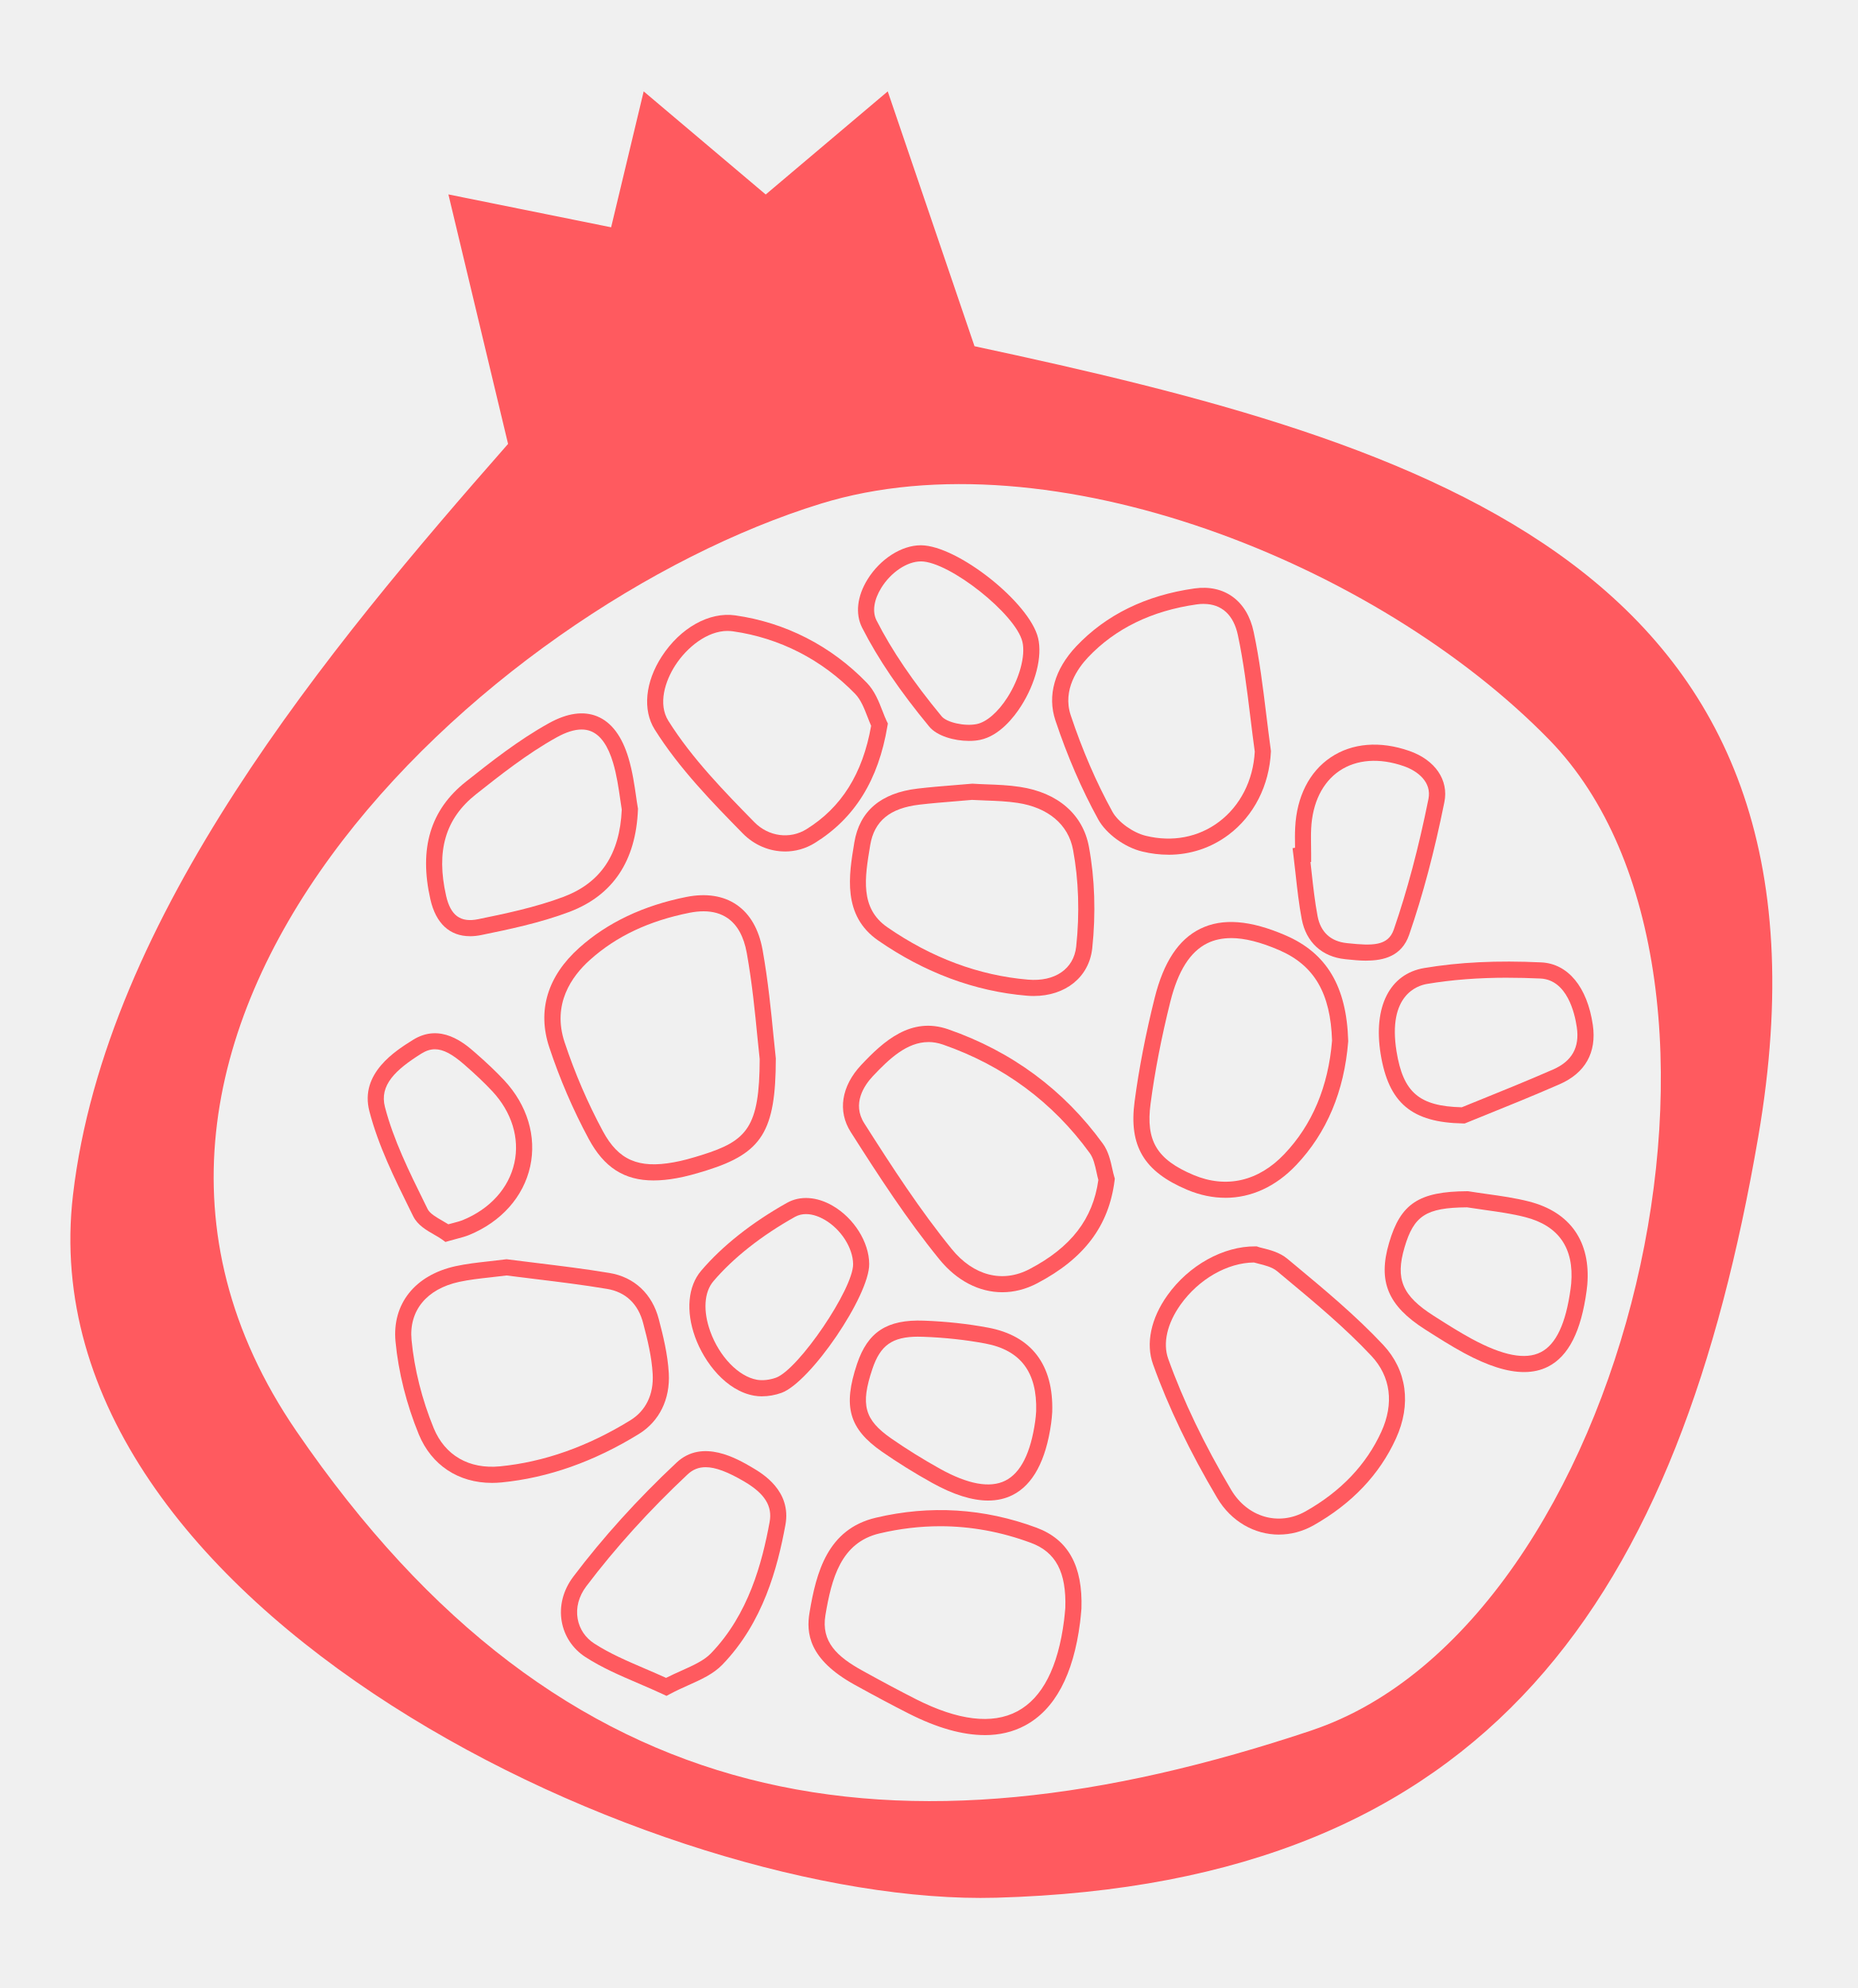
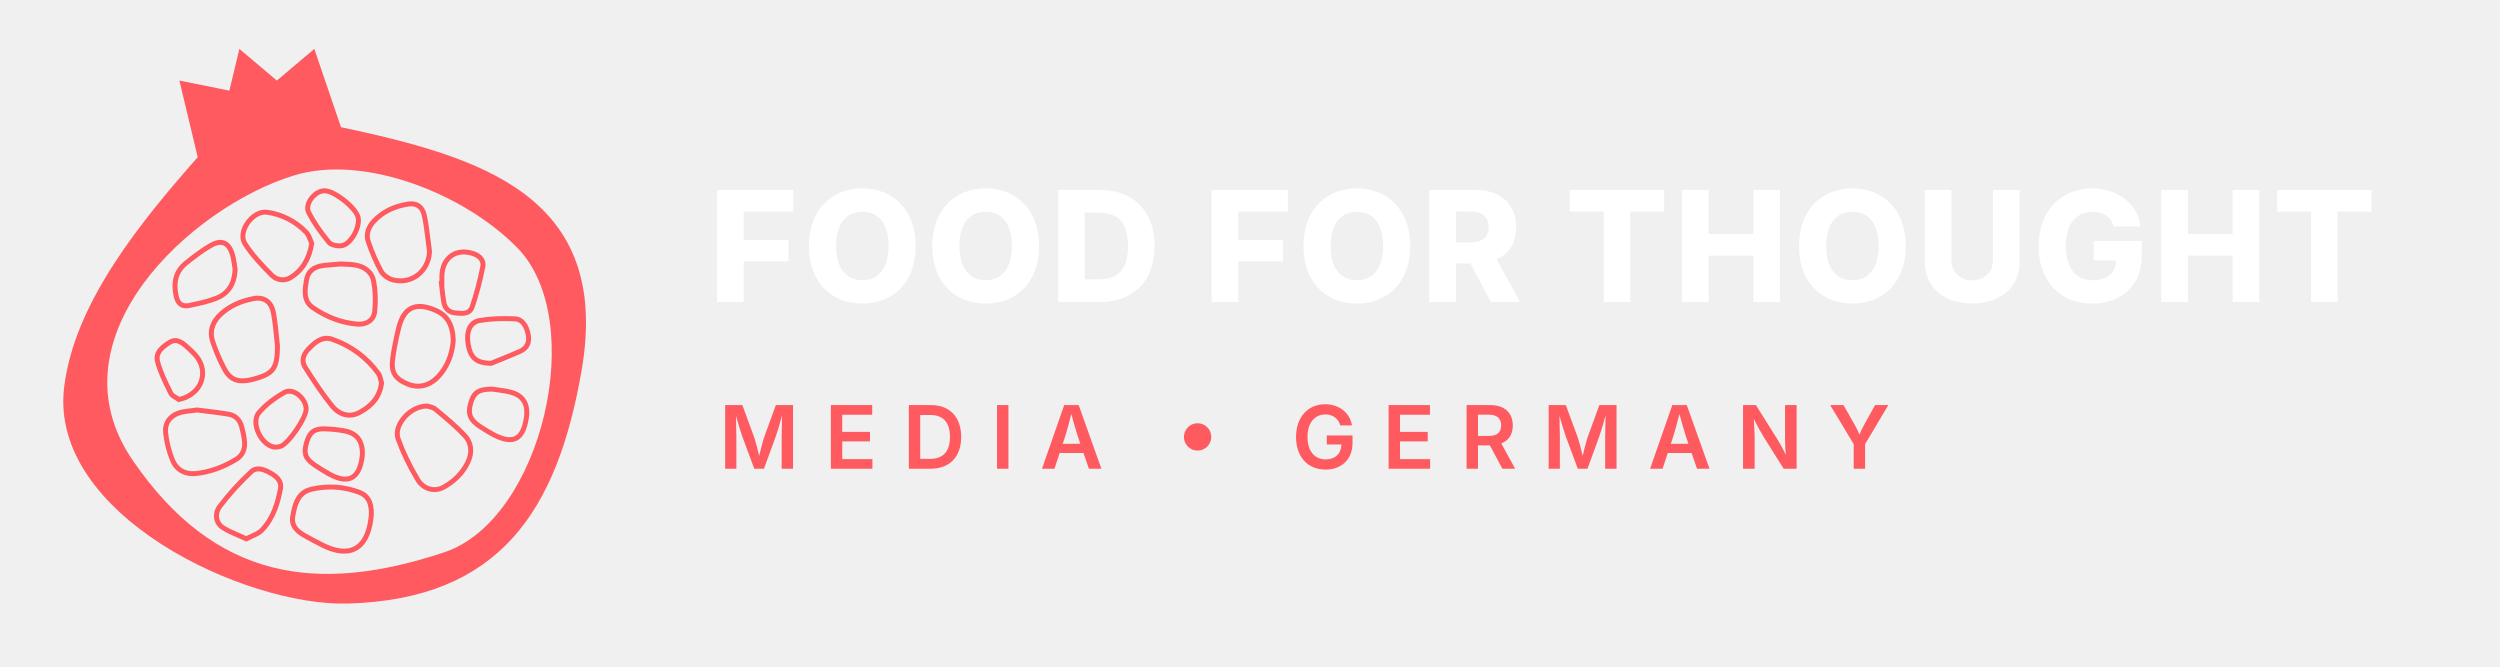
- <svg xmlns="http://www.w3.org/2000/svg" viewBox="0 0 595.28 637">
-   <path fill="#FF5A5F" d="M312.32,110.94l-27.81-81.66-39.11,33.04-39.11-33.04-10.43,43.55-52.15-10.53,19.12,79.94C105.3,207.71,33.83,293.42,23.39,382.91c-15.49,132.89,189.07,228.13,295.88,225.16,158.69-4.41,218.93-96.74,244.22-243.76,31.4-182.62-106.31-222.32-251.17-253.37M420.39,554.45c-132.91,44.46-239.9,29.04-325.41-95.89C7.42,330.66,155.89,194.41,263.08,161.38c73.5-22.64,178.41,19.18,233.48,75.7,74.03,75.95,25.42,283.38-76.18,317.36" />
-   <path fill="#FF5A5F" d="M209.45,378.24c-9.45,0-15.87-4.21-20.77-13.3-5.02-9.32-9.28-19.21-12.65-29.38-3.89-11.74-.57-22.76,9.61-31.86,9.03-8.09,20.6-13.57,34.4-16.31,6.27-1.24,11.8-.38,16,2.49,4.35,2.97,7.17,7.87,8.37,14.55,1.76,9.82,2.75,19.94,3.47,27.33.27,2.78.51,5.18.74,7.18l.02.15v.15c-.04,23.19-4.39,30.21-22.13,35.77-3.53,1.1-6.51,1.94-9.62,2.5-2.67.49-5.15.73-7.44.73ZM225.48,292c-1.39,0-2.86.15-4.43.46-13.05,2.59-23.5,7.52-31.95,15.09-5.95,5.32-12.19,14.22-8.16,26.39,3.28,9.89,7.41,19.49,12.29,28.55,4.98,9.22,11.35,12.01,22.74,9.93,2.86-.51,5.66-1.31,9-2.35,14.49-4.54,18.44-8.89,18.5-30.69-.23-2.01-.47-4.39-.73-7.12-.75-7.71-1.69-17.3-3.41-26.92-.95-5.26-3.03-9.03-6.2-11.19-2.1-1.43-4.66-2.15-7.65-2.15Z" />
-   <path fill="#FF5A5F" d="M157.66,475.15c-10.73,0-19.36-5.66-23.44-15.55-3.95-9.64-6.53-19.92-7.46-29.73-1.14-12.07,6.26-21.33,19.3-24.17,3.44-.75,6.9-1.13,10.57-1.54,1.72-.19,3.5-.39,5.36-.63l.34-.04.34.04c3.1.41,6.27.79,9.47,1.18,7.59.93,15.43,1.88,23.24,3.19,7.93,1.32,13.68,6.73,15.76,14.82,1.37,5.19,2.86,11.25,3.2,17.27.47,8.32-3.01,15.42-9.55,19.47-14.36,8.86-29.17,14.09-44.04,15.54-1.04.1-2.07.15-3.07.15ZM162.32,408.69c-1.77.23-3.47.42-5.12.6-3.53.39-6.86.76-10.04,1.45-10.44,2.27-16.15,9.24-15.26,18.63.88,9.31,3.34,19.08,7.1,28.25,3.6,8.73,11.34,13.19,21.24,12.23,14.08-1.37,28.15-6.35,41.83-14.79,4.95-3.07,7.47-8.31,7.11-14.78-.31-5.54-1.67-11.07-3.04-16.26-1.6-6.22-5.61-10.03-11.61-11.03-7.69-1.29-15.48-2.24-23.01-3.16-3.11-.38-6.17-.75-9.18-1.14Z" />
-   <path fill="#FF5A5F" d="M409.89,491.72c-7.79,0-15.3-4.17-19.78-11.72-8.74-14.72-15.67-29.14-20.58-42.86-2.37-6.6-.69-14.66,4.61-22.09,6.87-9.64,17.93-15.77,28.21-15.68h.45s.42.16.42.16c.29.11.86.25,1.47.4,2.15.53,5.4,1.33,7.86,3.38l2.33,1.93c9.67,8.04,19.67,16.36,28.41,25.68,7.61,8.12,9.1,19.05,4.1,30.01-5.25,11.53-14.14,20.89-26.41,27.82-3.55,2-7.35,2.96-11.08,2.96ZM401.9,404.53c-8.52.06-17.72,5.33-23.55,13.51-4.3,6.04-5.74,12.36-3.95,17.35,4.8,13.41,11.58,27.53,20.16,41.97,5.25,8.84,15.29,11.74,23.88,6.9,11.3-6.38,19.45-14.95,24.25-25.47,4.15-9.08,3.02-17.72-3.17-24.33-8.51-9.09-18.39-17.3-27.94-25.24l-2.33-1.94c-1.55-1.29-3.99-1.89-5.78-2.33-.58-.14-1.1-.27-1.56-.41Z" />
-   <path fill="#FF5A5F" d="M321.22,414.06c-7.37,0-14.56-3.64-20.2-10.59-10.35-12.72-19.34-26.55-28.39-40.78-4.23-6.65-2.98-14.65,3.34-21.41,7.26-7.73,16.01-15.61,27.95-11.46,20.36,7.08,37.02,19.4,49.52,36.62,1.8,2.47,2.46,5.45,3.04,8.08.21.95.41,1.85.64,2.58l.17.54-.07.56c-1.83,14.6-9.73,25.09-24.86,33.02-3.64,1.91-7.41,2.84-11.14,2.84ZM297.55,333.9c-6.85,0-12.53,5.32-17.81,10.93-2.75,2.93-6.76,8.8-2.75,15.1,8.97,14.1,17.85,27.78,28.03,40.29,6.96,8.56,16.28,10.97,24.93,6.43,13.31-6.97,20.33-16.06,22.06-28.56-.22-.78-.4-1.59-.58-2.45-.49-2.24-1-4.55-2.17-6.15-11.87-16.35-27.7-28.05-47.04-34.78-1.62-.56-3.18-.82-4.68-.82Z" />
-   <path fill="#FF5A5F" d="M392.7,383.8c-4.01,0-8.09-.84-12.16-2.54-13.92-5.85-18.81-14.06-16.91-28.35,1.38-10.43,3.54-21.6,6.44-33.21,2.87-11.44,7.64-18.67,14.58-22.09,7.1-3.5,16.07-2.8,27.43,2.13,13.14,5.69,19.49,16.4,20,33.7v.14s0,.14,0,.14c-1.27,15.97-6.88,29.3-16.67,39.6-6.55,6.92-14.45,10.49-22.71,10.49ZM394.55,300.59c-2.85,0-5.38.55-7.62,1.65-5.49,2.71-9.37,8.83-11.85,18.71-2.85,11.42-4.98,22.4-6.33,32.64-1.6,11.96,2.01,17.96,13.78,22.91,10.49,4.4,20.83,2.01,29.12-6.74,8.93-9.4,14.06-21.62,15.26-36.32-.48-15.18-5.69-24.11-16.89-28.97-5.98-2.59-11.11-3.89-15.48-3.89Z" />
-   <path fill="#FF5A5F" d="M374.48,273.87c-2.77,0-5.6-.34-8.45-1.03-5.61-1.36-11.51-5.68-14.05-10.26-5.29-9.61-9.92-20.3-13.75-31.79-2.62-7.92-.25-16.32,6.68-23.68,9.56-10.11,22.31-16.36,37.9-18.56,9.62-1.36,16.9,3.99,18.98,13.95,1.87,8.76,2.97,17.78,4.04,26.51.46,3.73.93,7.58,1.45,11.35l.03.24v.24c-.51,10.85-5.45,20.56-13.58,26.65-5.63,4.22-12.27,6.39-19.27,6.39ZM385.76,193.5c-.71,0-1.45.05-2.22.16-14.4,2.03-26.13,7.75-34.86,16.99-3.22,3.42-8.23,10.37-5.54,18.5,3.73,11.19,8.23,21.6,13.37,30.93,1.83,3.32,6.55,6.72,10.74,7.74,8.49,2.06,16.8.48,23.4-4.47,6.83-5.12,11.01-13.32,11.49-22.52-.52-3.73-.98-7.52-1.43-11.19-1.06-8.62-2.15-17.52-3.97-26.07-1.37-6.56-5.23-10.06-10.98-10.06Z" />
-   <path fill="#FF5A5F" d="M315.59,555.96c-7.14,0-15.28-2.3-24.36-6.9-5.24-2.66-10.73-5.58-17.28-9.2-14.92-8.22-15.58-16.72-14.5-23.19,2.14-12.77,5.73-26.71,21.25-30.36,17.39-4.11,34.72-3.03,51.5,3.2,10.14,3.76,14.85,12.24,14.39,25.93l-.03.29c-.01.11-.03.31-.05.59-.07.82-.19,2.18-.36,3.55-2.15,16.84-8.11,27.96-17.71,33.06-3.82,2.03-8.11,3.04-12.84,3.04ZM301.32,489.04c-6.45,0-12.94.77-19.44,2.3-12.43,2.93-15.38,14.54-17.34,26.18-1.43,8.55,3.72,13.31,11.9,17.82,6.5,3.59,11.94,6.49,17.12,9.12,13.51,6.84,24.43,8.15,32.45,3.9,8.03-4.26,13.08-14.06,15.01-29.15.16-1.27.27-2.57.34-3.34.03-.29.05-.53.06-.69.36-11.44-3.04-17.86-11.03-20.82-9.54-3.54-19.27-5.32-29.08-5.32Z" />
-   <path fill="#FF5A5F" d="M251.58,272.83c-4.91,0-9.8-1.98-13.53-5.78-9.53-9.72-20.34-20.74-28.23-33.32-3.92-6.25-3.04-15.21,2.28-23.4,5.97-9.18,15.21-14.34,23.54-13.15,16.11,2.3,30.68,9.75,42.13,21.56,2.57,2.63,3.91,6.11,5.1,9.18.45,1.16.88,2.27,1.32,3.17l.36.74-.14.81c-2.88,17.29-10.48,29.54-23.25,37.46-2.97,1.84-6.28,2.74-9.59,2.74ZM233.21,202.16c-6.63,0-13.08,5.32-16.76,10.98-3.3,5.08-5.63,12.43-2.24,17.84,7.59,12.11,18.19,22.91,27.54,32.45,4.53,4.63,11.4,5.56,16.7,2.27,11.24-6.97,18.03-17.81,20.74-33.13-.39-.88-.75-1.82-1.13-2.79-1.06-2.73-2.15-5.56-3.98-7.44-10.65-10.98-24.19-17.91-39.15-20.05-.57-.08-1.14-.12-1.71-.12Z" />
-   <path fill="#FF5A5F" d="M331.28,319.14c-.73,0-1.48-.03-2.24-.1-16.64-1.4-32.67-7.36-47.63-17.71-11.51-8-9.36-20.88-7.63-31.24l.02-.13c1.67-10.06,8.48-15.87,20.24-17.27,3.93-.47,7.8-.78,11.89-1.11,1.78-.14,3.57-.29,5.4-.45l.19-.02h.19c1.44.1,2.91.15,4.4.21,3.51.13,7.15.26,10.77.82,12.15,1.83,20.21,8.83,22.11,19.22,1.88,10.11,2.25,21.35,1.06,32.48-.99,9.24-8.57,15.3-18.77,15.3ZM311.59,256.3c-1.77.16-3.52.3-5.25.44-4.04.33-7.86.64-11.7,1.09-9.46,1.12-14.46,5.25-15.75,12.98l-.02.14c-1.72,10.29-3.34,20.01,5.48,26.14,14.21,9.83,29.39,15.48,45.12,16.81,8.62.73,14.67-3.44,15.44-10.6,1.14-10.64.79-21.36-1.01-30.99-1.48-8.09-7.97-13.57-17.8-15.05-3.34-.51-6.82-.64-10.19-.76-1.46-.05-2.91-.11-4.32-.19Z" />
-   <path fill="#FF5A5F" d="M213.61,543.4l-1.17-.55c-2.59-1.21-5.23-2.34-7.77-3.43-6.04-2.59-11.74-5.04-17.05-8.47-4.06-2.63-6.75-6.67-7.59-11.37-.87-4.95.44-10.05,3.71-14.38,9.49-12.56,20.61-24.85,33.07-36.53,8.32-7.83,19.55-1.21,24.34,1.61,3.11,1.83,12.6,7.4,10.56,18.38-2.53,13.71-7.12,31.18-20.17,44.71-2.91,3.02-6.84,4.78-10.99,6.64-1.9.85-3.87,1.74-5.81,2.78l-1.14.61ZM226.14,470.12c-2.28,0-4.14.78-5.77,2.31-12.25,11.49-23.18,23.56-32.49,35.88-2.39,3.17-3.37,6.85-2.75,10.37.58,3.28,2.46,6.09,5.31,7.93,4.94,3.2,10.44,5.56,16.27,8.06,2.21.95,4.48,1.92,6.76,2.96,1.7-.86,3.36-1.61,4.98-2.33,3.84-1.73,7.16-3.22,9.39-5.52,12.1-12.53,16.41-29.06,18.81-42.06.96-5.13-1.54-9.14-8.1-12.99-5.25-3.09-9.23-4.61-12.41-4.61Z" />
-   <path fill="#FF5A5F" d="M150.63,299.98c-6.49,0-10.94-4.08-12.69-11.78-3.72-16.37,0-28.72,11.38-37.73,7.86-6.23,16.77-13.29,26.56-18.72,5.89-3.27,11.1-4.01,15.5-2.22,4.6,1.88,7.98,6.4,10.07,13.44,1.27,4.27,1.9,8.69,2.41,12.24.19,1.31.36,2.52.55,3.57l.05.27v.28c-.64,16.52-8.03,27.57-21.96,32.85-9.47,3.58-19.85,5.7-28.18,7.41-1.29.27-2.53.4-3.69.4ZM186.4,233.75c-2.31,0-4.99.84-8.01,2.52-9.42,5.23-18.15,12.15-25.86,18.25-9.79,7.76-12.83,18.1-9.55,32.54,1.44,6.33,4.62,8.63,10.3,7.46,8.16-1.67,18.31-3.75,27.39-7.18,11.9-4.51,17.98-13.65,18.6-27.94-.18-1.03-.34-2.2-.52-3.45-.49-3.38-1.09-7.6-2.25-11.5-1.62-5.47-4-8.87-7.07-10.13-.93-.38-1.94-.57-3.03-.57Z" />
-   <path fill="#FF5A5F" d="M316.69,480.81c-5.16,0-11.15-1.89-17.93-5.65-5.64-3.13-11.05-6.5-16.09-10-10.57-7.36-12.59-14.46-8-28.13,3.44-10.27,9.64-14.3,21.42-13.86,7.18.26,14.12,1.02,20.61,2.24,13.88,2.6,20.98,11.93,20.53,26.98l-.04.58c-.05.71-.14,1.89-.31,3.08-1.68,12.01-5.86,19.76-12.41,23.02-2.33,1.16-4.93,1.74-7.79,1.74ZM294.34,428.3c-8.4,0-12.21,2.75-14.76,10.37-3.86,11.47-2.56,16.25,6.05,22.24,4.89,3.4,10.15,6.67,15.65,9.73,8.95,4.97,15.99,6.25,20.9,3.8,4.94-2.46,8.17-8.89,9.6-19.12.15-1.02.22-2.05.27-2.73l.03-.41c.36-12.47-4.98-19.57-16.32-21.69-6.24-1.17-12.92-1.9-19.85-2.15-.54-.02-1.07-.03-1.57-.03Z" />
-   <path fill="#FF5A5F" d="M469.46,359.98h-.53c-16.48-.29-23.9-6.53-26.45-22.26-2.44-15.13,2.91-25.68,13.97-27.54,11.13-1.88,23.4-2.47,37.49-1.81,8.59.4,14.77,7.9,16.54,20.04,1.28,8.85-2.42,15.43-10.7,19.03-8.35,3.65-16.74,7.04-23.48,9.76-2.36.95-4.5,1.82-6.34,2.57l-.49.2ZM483.19,313.28c-9.43,0-17.96.66-25.89,2-3.02.51-12.64,3.57-9.73,21.62,2.14,13.15,7.24,17.56,20.91,17.9,1.73-.71,3.71-1.51,5.87-2.38,6.71-2.71,15.06-6.09,23.35-9.71,6.09-2.65,8.59-7.08,7.65-13.55-.66-4.56-3.13-15.22-11.67-15.62-3.62-.17-7.12-.25-10.5-.25Z" />
-   <path fill="#FF5A5F" d="M488.44,439.64c-5.33,0-11.69-2.03-19.22-6.1-4.12-2.23-8.12-4.77-11.98-7.23l-.52-.33c-11.95-7.61-15.18-15.39-11.53-27.76,3.69-12.58,9.55-16.44,25.06-16.53h.22s.21.03.21.03c1.96.32,3.99.6,5.95.88,4.44.62,9.02,1.26,13.47,2.41,13.16,3.38,19.77,12.86,18.6,26.72-.04.54-.11,1.14-.21,1.85-1.76,13.03-5.8,20.99-12.35,24.32-2.28,1.16-4.84,1.74-7.7,1.74ZM470.06,386.86c-13.01.1-16.93,2.65-19.92,12.82-3.01,10.19-.73,15.52,9.35,21.94l.52.33c3.79,2.41,7.7,4.9,11.66,7.04,9.96,5.39,17.2,6.8,22.12,4.29,4.92-2.5,8.06-9.19,9.58-20.44.08-.53.14-1.03.18-1.54.96-11.39-4-18.55-14.74-21.31-4.17-1.07-8.61-1.69-12.9-2.29-1.92-.27-3.9-.55-5.85-.86Z" />
-   <path fill="#FF5A5F" d="M437.92,307.82c-2.21,0-4.37-.23-6.26-.42l-.57-.06c-7.42-.77-12.48-5.43-13.89-12.79-.91-4.79-1.45-9.68-1.97-14.41-.22-1.97-.44-3.94-.68-5.91l-.3-2.45.79-.14c0-.17,0-.34,0-.51-.03-1.93-.06-3.93.05-5.94.48-9.89,4.52-17.89,11.37-22.5,6.86-4.62,15.82-5.36,25.23-2.07,8.27,2.89,12.67,9.34,11.21,16.43-3.2,15.84-6.89,29.74-11.29,42.49-2.37,6.84-8.15,8.26-13.67,8.26ZM419.99,276.21c.13,1.12.25,2.23.37,3.35.51,4.63,1.04,9.42,1.91,14.01.97,5.1,4.2,8.08,9.34,8.62l.57.06c7.57.79,12.68.92,14.51-4.39,4.32-12.53,7.96-26.21,11.11-41.83,1.1-5.35-3.33-8.94-7.85-10.52-7.83-2.74-15.16-2.21-20.64,1.47-5.46,3.68-8.69,10.24-9.09,18.48-.1,1.84-.07,3.66-.04,5.59.01.93.03,1.86.03,2.79v2.36l-.23.02Z" />
-   <path fill="#FF5A5F" d="M310.55,237.4c-4.75,0-10.26-1.57-12.75-4.59-9.41-11.38-16.44-21.74-21.5-31.69-2.24-4.42-1.61-10.05,1.73-15.46,4.05-6.55,10.9-10.94,17.07-10.94.03,0,.05,0,.08,0h0c11.69.07,34.83,18.41,37.52,29.74,1.39,5.87-.76,14.44-5.49,21.83-2.23,3.49-6.91,9.53-13.15,10.79-1.07.22-2.26.32-3.51.32ZM295.1,179.89c-4.38,0-9.58,3.48-12.67,8.49-2.37,3.84-2.92,7.63-1.52,10.4,4.88,9.6,11.71,19.66,20.87,30.74,1.64,1.99,7.42,3.27,11.25,2.49,3.15-.64,6.82-3.82,9.82-8.51,3.89-6.07,5.87-13.41,4.82-17.85-2.1-8.85-23.38-25.71-32.52-25.77h-.05Z" />
-   <path fill="#FF5A5F" d="M244.23,447.42c-.87,0-1.71-.07-2.52-.21-8.96-1.57-15.97-10.58-18.94-18.8-3.01-8.33-2.29-16.26,1.93-21.22,6.75-7.94,16.27-15.47,27.53-21.78,4.21-2.35,9.54-2.01,14.64.95,6.83,3.96,11.64,11.63,11.7,18.63.11,10.13-18.8,37.92-28.11,41.31-2.01.73-4.19,1.11-6.23,1.11ZM258.32,389.02c-1.18,0-2.39.25-3.56.9-10.73,6.01-19.76,13.14-26.12,20.61-3,3.52-3.37,9.55-1,16.11,2.91,8.07,9.07,14.43,14.97,15.47,1.8.31,4.08.06,6.09-.67,7.24-2.64,24.8-28.49,24.71-36.39h0c-.05-5.2-3.88-11.18-9.13-14.22-1.37-.79-3.59-1.81-5.96-1.81Z" />
-   <path fill="#FF5A5F" d="M142.74,397.94l-1.02-.75c-.66-.49-1.54-.99-2.48-1.53-2.54-1.45-5.41-3.1-6.8-5.92l-1.02-2.06c-5-10.13-10.18-20.59-13.04-31.63-3.16-12.13,8.4-19.37,13.96-22.84,8.88-5.55,16.57,1.15,19.86,4.01,3.77,3.28,6.75,6.11,9.39,8.93,7.4,7.94,10.43,18,8.33,27.59-2.14,9.76-9.3,17.78-19.62,22-1.15.46-2.29.77-3.73,1.15-.75.2-1.6.42-2.59.71l-1.22.35ZM139.38,336.21c-1.46,0-2.86.47-4.31,1.37-8.34,5.22-13.53,10.14-11.69,17.16,2.73,10.52,7.79,20.75,12.67,30.64l1.02,2.07c.69,1.4,2.84,2.63,4.73,3.72.63.36,1.28.73,1.89,1.12.56-.15,1.07-.29,1.54-.41,1.31-.35,2.26-.6,3.1-.94,8.72-3.57,14.75-10.25,16.52-18.32,1.74-7.91-.83-16.27-7.06-22.95-2.51-2.68-5.37-5.4-9-8.56-3.82-3.33-6.72-4.9-9.41-4.9Z" />
+ <svg xmlns="http://www.w3.org/2000/svg" viewBox="0 0 1200 320" width="1200" height="320">
+   <g transform="translate(20, 10) scale(0.46)">
+     <path fill="#FF5A5F" d="M312.32,110.94l-27.81-81.66-39.11,33.04-39.11-33.04-10.43,43.55-52.15-10.53,19.12,79.94C105.3,207.71,33.83,293.42,23.39,382.91c-15.49,132.89,189.07,228.13,295.88,225.16,158.69-4.41,218.93-96.74,244.22-243.76,31.4-182.62-106.31-222.32-251.17-253.37M420.39,554.45c-132.91,44.46-239.9,29.04-325.41-95.89C7.42,330.66,155.89,194.41,263.08,161.38c73.5-22.64,178.41,19.18,233.48,75.7,74.03,75.95,25.42,283.38-76.18,317.36" />
+     <path fill="#FF5A5F" d="M209.45,378.24c-9.45,0-15.87-4.21-20.77-13.3-5.02-9.32-9.28-19.21-12.65-29.38-3.89-11.74-.57-22.76,9.61-31.86,9.03-8.09,20.6-13.57,34.4-16.31,6.27-1.24,11.8-.38,16,2.49,4.35,2.97,7.17,7.87,8.37,14.55,1.76,9.82,2.75,19.94,3.47,27.33.27,2.78.51,5.18.74,7.18l.02.15v.15c-.04,23.19-4.39,30.21-22.13,35.77-3.53,1.1-6.51,1.94-9.62,2.5-2.67.49-5.15.73-7.44.73ZM225.48,292c-1.39,0-2.86.15-4.43.46-13.05,2.59-23.5,7.52-31.95,15.09-5.95,5.32-12.19,14.22-8.16,26.39,3.28,9.89,7.41,19.49,12.29,28.55,4.98,9.22,11.35,12.01,22.74,9.93,2.86-.51,5.66-1.31,9-2.35,14.49-4.54,18.44-8.89,18.5-30.69-.23-2.01-.47-4.39-.73-7.12-.75-7.71-1.69-17.3-3.41-26.92-.95-5.26-3.03-9.03-6.2-11.19-2.1-1.43-4.66-2.15-7.65-2.15Z" />
+     <path fill="#FF5A5F" d="M157.66,475.15c-10.73,0-19.36-5.66-23.44-15.55-3.95-9.64-6.53-19.92-7.46-29.73-1.14-12.07,6.26-21.33,19.3-24.17,3.44-.75,6.9-1.13,10.57-1.54,1.72-.19,3.5-.39,5.36-.63l.34-.04.34.04c3.1.41,6.27.79,9.47,1.18,7.59.93,15.43,1.88,23.24,3.19,7.93,1.32,13.68,6.73,15.76,14.82,1.37,5.19,2.86,11.25,3.2,17.27.47,8.32-3.01,15.42-9.55,19.47-14.36,8.86-29.17,14.09-44.04,15.54-1.04.1-2.07.15-3.07.15ZM162.32,408.69c-1.77.23-3.47.42-5.12.6-3.53.39-6.86.76-10.04,1.45-10.44,2.27-16.15,9.24-15.26,18.63.88,9.31,3.34,19.08,7.1,28.25,3.6,8.73,11.34,13.19,21.24,12.23,14.08-1.37,28.15-6.35,41.83-14.79,4.95-3.07,7.47-8.31,7.11-14.78-.31-5.54-1.67-11.07-3.04-16.26-1.6-6.22-5.61-10.03-11.61-11.03-7.69-1.29-15.48-2.24-23.01-3.16-3.11-.38-6.17-.75-9.18-1.14Z" />
+     <path fill="#FF5A5F" d="M409.89,491.72c-7.79,0-15.3-4.17-19.78-11.72-8.74-14.72-15.67-29.14-20.58-42.86-2.37-6.6-.69-14.66,4.61-22.09,6.87-9.64,17.93-15.77,28.21-15.68h.45s.42.16.42.16c.29.11.86.25,1.47.4,2.15.53,5.4,1.33,7.86,3.38l2.33,1.93c9.67,8.04,19.67,16.36,28.41,25.68,7.61,8.12,9.1,19.05,4.1,30.01-5.25,11.53-14.14,20.89-26.41,27.82-3.55,2-7.35,2.96-11.08,2.96ZM401.9,404.53c-8.52.06-17.72,5.33-23.55,13.51-4.3,6.04-5.74,12.36-3.95,17.35,4.8,13.41,11.58,27.53,20.16,41.97,5.25,8.84,15.29,11.74,23.88,6.9,11.3-6.38,19.45-14.95,24.25-25.47,4.15-9.08,3.02-17.72-3.17-24.33-8.51-9.09-18.39-17.3-27.94-25.24l-2.33-1.94c-1.55-1.29-3.99-1.89-5.78-2.33-.58-.14-1.1-.27-1.56-.41Z" />
+     <path fill="#FF5A5F" d="M321.22,414.06c-7.37,0-14.56-3.64-20.2-10.59-10.35-12.72-19.34-26.55-28.39-40.78-4.23-6.65-2.98-14.65,3.34-21.41,7.26-7.73,16.01-15.61,27.95-11.46,20.36,7.08,37.02,19.4,49.52,36.62,1.8,2.47,2.46,5.45,3.04,8.08.21.95.41,1.85.64,2.58l.17.54-.07.56c-1.83,14.6-9.73,25.09-24.86,33.02-3.64,1.91-7.41,2.84-11.14,2.84ZM297.55,333.9c-6.85,0-12.53,5.32-17.81,10.93-2.75,2.93-6.76,8.8-2.75,15.1,8.97,14.1,17.85,27.78,28.03,40.29,6.96,8.56,16.28,10.97,24.93,6.43,13.31-6.97,20.33-16.06,22.06-28.56-.22-.78-.4-1.59-.58-2.45-.49-2.24-1-4.55-2.17-6.15-11.87-16.35-27.7-28.05-47.04-34.78-1.62-.56-3.18-.82-4.68-.82Z" />
+     <path fill="#FF5A5F" d="M392.7,383.8c-4.01,0-8.09-.84-12.16-2.54-13.92-5.85-18.81-14.06-16.91-28.35,1.38-10.43,3.54-21.6,6.44-33.21,2.87-11.44,7.64-18.67,14.58-22.09,7.1-3.5,16.07-2.8,27.43,2.13,13.14,5.69,19.49,16.4,20,33.7v.14s0,.14,0,.14c-1.27,15.97-6.88,29.3-16.67,39.6-6.55,6.92-14.45,10.49-22.71,10.49ZM394.55,300.59c-2.85,0-5.38.55-7.62,1.65-5.49,2.71-9.37,8.83-11.85,18.71-2.85,11.42-4.98,22.4-6.33,32.64-1.6,11.96,2.01,17.96,13.78,22.91,10.49,4.4,20.83,2.01,29.12-6.74,8.93-9.4,14.06-21.62,15.26-36.32-.48-15.18-5.69-24.11-16.89-28.97-5.98-2.59-11.11-3.89-15.48-3.89Z" />
+     <path fill="#FF5A5F" d="M374.48,273.87c-2.77,0-5.6-.34-8.45-1.03-5.61-1.36-11.51-5.68-14.05-10.26-5.29-9.61-9.92-20.3-13.75-31.79-2.62-7.92-.25-16.32,6.68-23.68,9.56-10.11,22.31-16.36,37.9-18.56,9.62-1.36,16.9,3.99,18.98,13.95,1.87,8.76,2.97,17.78,4.04,26.51.46,3.73.93,7.58,1.45,11.35l.03.24v.24c-.51,10.85-5.45,20.56-13.58,26.65-5.63,4.22-12.27,6.39-19.27,6.39ZM385.76,193.5c-.71,0-1.45.05-2.22.16-14.4,2.03-26.13,7.75-34.86,16.99-3.22,3.42-8.23,10.37-5.54,18.5,3.73,11.19,8.23,21.6,13.37,30.93,1.83,3.32,6.55,6.72,10.74,7.74,8.49,2.06,16.8.48,23.4-4.47,6.83-5.12,11.01-13.32,11.49-22.52-.52-3.73-.98-7.52-1.43-11.19-1.06-8.62-2.15-17.52-3.97-26.07-1.37-6.56-5.23-10.06-10.98-10.06Z" />
+     <path fill="#FF5A5F" d="M315.59,555.96c-7.14,0-15.28-2.3-24.36-6.9-5.24-2.66-10.73-5.58-17.28-9.2-14.92-8.22-15.58-16.72-14.5-23.19,2.14-12.77,5.73-26.71,21.25-30.36,17.39-4.11,34.72-3.03,51.5,3.2,10.14,3.76,14.85,12.24,14.39,25.93l-.03.29c-.01.11-.03.31-.05.59-.07.82-.19,2.18-.36,3.55-2.15,16.84-8.11,27.96-17.71,33.06-3.82,2.03-8.11,3.04-12.84,3.04ZM301.32,489.04c-6.45,0-12.94.77-19.44,2.3-12.43,2.93-15.38,14.54-17.34,26.18-1.43,8.55,3.72,13.31,11.9,17.82,6.5,3.59,11.94,6.49,17.12,9.12,13.51,6.84,24.43,8.15,32.45,3.9,8.03-4.26,13.08-14.06,15.01-29.15.16-1.27.27-2.57.34-3.34.03-.29.05-.53.06-.69.36-11.44-3.04-17.86-11.03-20.82-9.54-3.54-19.27-5.32-29.08-5.32Z" />
+     <path fill="#FF5A5F" d="M251.58,272.83c-4.91,0-9.8-1.98-13.53-5.78-9.53-9.72-20.34-20.74-28.23-33.32-3.92-6.25-3.04-15.21,2.28-23.4,5.97-9.18,15.21-14.34,23.54-13.15,16.11,2.3,30.68,9.75,42.13,21.56,2.57,2.63,3.91,6.11,5.1,9.18.45,1.16.88,2.27,1.32,3.17l.36.74-.14.81c-2.88,17.29-10.48,29.54-23.25,37.46-2.97,1.84-6.28,2.74-9.59,2.74ZM233.21,202.16c-6.63,0-13.08,5.32-16.76,10.98-3.3,5.08-5.63,12.43-2.24,17.84,7.59,12.11,18.19,22.91,27.54,32.45,4.53,4.63,11.4,5.56,16.7,2.27,11.24-6.97,18.03-17.81,20.74-33.13-.39-.88-.75-1.82-1.13-2.79-1.06-2.73-2.15-5.56-3.98-7.44-10.65-10.98-24.19-17.91-39.15-20.05-.57-.08-1.14-.12-1.71-.12Z" />
+     <path fill="#FF5A5F" d="M331.28,319.14c-.73,0-1.48-.03-2.24-.1-16.64-1.4-32.67-7.36-47.63-17.71-11.51-8-9.36-20.88-7.63-31.24l.02-.13c1.67-10.06,8.48-15.87,20.24-17.27,3.93-.47,7.8-.78,11.89-1.11,1.78-.14,3.57-.29,5.4-.45l.19-.02h.19c1.44.1,2.91.15,4.4.21,3.51.13,7.15.26,10.77.82,12.15,1.83,20.21,8.83,22.11,19.22,1.88,10.11,2.25,21.35,1.06,32.48-.99,9.24-8.57,15.3-18.77,15.3ZM311.59,256.3c-1.77.16-3.52.3-5.25.44-4.04.33-7.86.64-11.7,1.09-9.46,1.12-14.46,5.25-15.75,12.98l-.02.14c-1.72,10.29-3.34,20.01,5.48,26.14,14.21,9.83,29.39,15.48,45.12,16.81,8.62.73,14.67-3.44,15.44-10.6,1.14-10.64.79-21.36-1.01-30.99-1.48-8.09-7.97-13.57-17.8-15.05-3.34-.51-6.82-.64-10.19-.76-1.46-.05-2.91-.11-4.32-.19Z" />
+     <path fill="#FF5A5F" d="M213.61,543.4l-1.17-.55c-2.59-1.21-5.23-2.34-7.77-3.43-6.04-2.59-11.74-5.04-17.05-8.47-4.06-2.63-6.75-6.67-7.59-11.37-.87-4.95.44-10.05,3.71-14.38,9.49-12.56,20.61-24.85,33.07-36.53,8.32-7.83,19.55-1.21,24.34,1.61,3.11,1.83,12.6,7.4,10.56,18.38-2.53,13.71-7.12,31.18-20.17,44.71-2.91,3.02-6.84,4.78-10.99,6.64-1.9.85-3.87,1.74-5.81,2.78l-1.14.61ZM226.14,470.12c-2.28,0-4.14.78-5.77,2.31-12.25,11.49-23.18,23.56-32.49,35.88-2.39,3.17-3.37,6.85-2.75,10.37.58,3.28,2.46,6.09,5.31,7.93,4.94,3.2,10.44,5.56,16.27,8.06,2.21.95,4.48,1.92,6.76,2.96,1.7-.86,3.36-1.61,4.98-2.33,3.84-1.73,7.16-3.22,9.39-5.52,12.1-12.53,16.41-29.06,18.81-42.06.96-5.13-1.54-9.14-8.1-12.99-5.25-3.09-9.23-4.61-12.41-4.61Z" />
+     <path fill="#FF5A5F" d="M150.63,299.98c-6.49,0-10.94-4.08-12.69-11.78-3.72-16.37,0-28.72,11.38-37.73,7.86-6.23,16.77-13.29,26.56-18.72,5.89-3.27,11.1-4.01,15.5-2.22,4.6,1.88,7.98,6.4,10.07,13.44,1.27,4.27,1.9,8.69,2.41,12.24.19,1.31.36,2.52.55,3.57l.05.27v.28c-.64,16.52-8.03,27.57-21.96,32.85-9.47,3.58-19.85,5.7-28.18,7.41-1.29.27-2.53.4-3.69.4ZM186.4,233.75c-2.31,0-4.99.84-8.01,2.52-9.42,5.23-18.15,12.15-25.86,18.25-9.79,7.76-12.83,18.1-9.55,32.54,1.44,6.33,4.62,8.63,10.3,7.46,8.16-1.67,18.31-3.75,27.39-7.18,11.9-4.51,17.98-13.65,18.6-27.94-.18-1.03-.34-2.2-.52-3.45-.49-3.38-1.09-7.6-2.25-11.5-1.62-5.47-4-8.87-7.07-10.13-.93-.38-1.94-.57-3.03-.57Z" />
+     <path fill="#FF5A5F" d="M316.69,480.81c-5.16,0-11.15-1.89-17.93-5.65-5.64-3.13-11.05-6.5-16.09-10-10.57-7.36-12.59-14.46-8-28.13,3.44-10.27,9.64-14.3,21.42-13.86,7.18.26,14.12,1.02,20.61,2.24,13.88,2.6,20.98,11.93,20.53,26.98l-.04.58c-.05.71-.14,1.89-.31,3.08-1.68,12.01-5.86,19.76-12.41,23.02-2.33,1.16-4.93,1.74-7.79,1.74ZM294.34,428.3c-8.4,0-12.21,2.75-14.76,10.37-3.86,11.47-2.56,16.25,6.05,22.24,4.89,3.4,10.15,6.67,15.65,9.73,8.95,4.97,15.99,6.25,20.9,3.8,4.94-2.46,8.17-8.89,9.6-19.12.15-1.02.22-2.05.27-2.73l.03-.41c.36-12.47-4.98-19.57-16.32-21.69-6.24-1.17-12.92-1.9-19.85-2.15-.54-.02-1.07-.03-1.57-.03Z" />
+     <path fill="#FF5A5F" d="M469.46,359.98h-.53c-16.48-.29-23.9-6.53-26.45-22.26-2.44-15.13,2.91-25.68,13.97-27.54,11.13-1.88,23.4-2.47,37.49-1.81,8.59.4,14.77,7.9,16.54,20.04,1.28,8.85-2.42,15.43-10.7,19.03-8.35,3.65-16.74,7.04-23.48,9.76-2.36.95-4.5,1.82-6.34,2.57l-.49.2ZM483.19,313.28c-9.43,0-17.96.66-25.89,2-3.02.51-12.64,3.57-9.73,21.62,2.14,13.15,7.24,17.56,20.91,17.9,1.73-.71,3.71-1.51,5.87-2.38,6.71-2.71,15.06-6.09,23.35-9.71,6.09-2.65,8.59-7.08,7.65-13.55-.66-4.56-3.13-15.22-11.67-15.62-3.62-.17-7.12-.25-10.5-.25Z" />
+     <path fill="#FF5A5F" d="M488.44,439.64c-5.33,0-11.69-2.03-19.22-6.1-4.12-2.23-8.12-4.77-11.98-7.23l-.52-.33c-11.95-7.61-15.18-15.39-11.53-27.76,3.69-12.58,9.55-16.44,25.06-16.53h.22s.21.03.21.03c1.96.32,3.99.6,5.95.88,4.44.62,9.02,1.26,13.47,2.41,13.16,3.38,19.77,12.86,18.6,26.72-.04.54-.11,1.14-.21,1.85-1.76,13.03-5.8,20.99-12.35,24.32-2.28,1.16-4.84,1.74-7.7,1.74ZM470.06,386.86c-13.01.1-16.93,2.65-19.92,12.82-3.01,10.19-.73,15.52,9.35,21.94l.52.33c3.79,2.41,7.7,4.9,11.66,7.04,9.96,5.39,17.2,6.8,22.12,4.29,4.92-2.5,8.06-9.19,9.58-20.44.08-.53.14-1.03.18-1.54.96-11.39-4-18.55-14.74-21.31-4.17-1.07-8.61-1.69-12.9-2.29-1.92-.27-3.9-.55-5.85-.86Z" />
+     <path fill="#FF5A5F" d="M437.92,307.82c-2.21,0-4.37-.23-6.26-.42l-.57-.06c-7.42-.77-12.48-5.43-13.89-12.79-.91-4.79-1.45-9.68-1.97-14.41-.22-1.97-.44-3.94-.68-5.91l-.3-2.45.79-.14c0-.17,0-.34,0-.51-.03-1.93-.06-3.93.05-5.94.48-9.89,4.52-17.89,11.37-22.5,6.86-4.62,15.82-5.36,25.23-2.07,8.27,2.89,12.67,9.34,11.21,16.43-3.2,15.84-6.89,29.74-11.29,42.49-2.37,6.84-8.15,8.26-13.67,8.26ZM419.99,276.21c.13,1.12.25,2.23.37,3.35.51,4.63,1.04,9.42,1.91,14.01.97,5.1,4.2,8.08,9.34,8.62l.57.06c7.57.79,12.68.92,14.51-4.39,4.32-12.53,7.96-26.21,11.11-41.83,1.1-5.35-3.33-8.94-7.85-10.52-7.83-2.74-15.16-2.21-20.64,1.47-5.46,3.68-8.69,10.24-9.09,18.48-.1,1.84-.07,3.66-.04,5.59.01.93.03,1.86.03,2.79v2.36l-.23.02Z" />
+     <path fill="#FF5A5F" d="M310.55,237.4c-4.75,0-10.26-1.57-12.75-4.59-9.41-11.38-16.44-21.74-21.5-31.69-2.24-4.42-1.61-10.05,1.73-15.46,4.05-6.55,10.9-10.94,17.07-10.94.03,0,.05,0,.08,0h0c11.69.07,34.83,18.41,37.52,29.74,1.39,5.87-.76,14.44-5.49,21.83-2.23,3.49-6.91,9.53-13.15,10.79-1.07.22-2.26.32-3.51.32ZM295.1,179.89c-4.38,0-9.58,3.48-12.67,8.49-2.37,3.84-2.92,7.63-1.52,10.4,4.88,9.6,11.71,19.66,20.87,30.74,1.64,1.99,7.42,3.27,11.25,2.49,3.15-.64,6.82-3.82,9.82-8.51,3.89-6.07,5.87-13.41,4.82-17.85-2.1-8.85-23.38-25.71-32.52-25.77h-.05Z" />
+     <path fill="#FF5A5F" d="M244.23,447.42c-.87,0-1.71-.07-2.52-.21-8.96-1.57-15.97-10.58-18.94-18.8-3.01-8.33-2.29-16.26,1.93-21.22,6.75-7.94,16.27-15.47,27.53-21.78,4.21-2.35,9.54-2.01,14.64.95,6.83,3.96,11.64,11.63,11.7,18.63.11,10.13-18.8,37.92-28.11,41.31-2.01.73-4.19,1.11-6.23,1.11ZM258.32,389.02c-1.18,0-2.39.25-3.56.9-10.73,6.01-19.76,13.14-26.12,20.61-3,3.52-3.37,9.55-1,16.11,2.91,8.07,9.07,14.43,14.97,15.47,1.8.31,4.08.06,6.09-.67,7.24-2.64,24.8-28.49,24.71-36.39h0c-.05-5.2-3.88-11.18-9.13-14.22-1.37-.79-3.59-1.81-5.96-1.81Z" />
+     <path fill="#FF5A5F" d="M142.74,397.94l-1.02-.75c-.66-.49-1.54-.99-2.48-1.53-2.54-1.45-5.41-3.1-6.8-5.92l-1.02-2.06c-5-10.13-10.18-20.59-13.04-31.63-3.16-12.13,8.4-19.37,13.96-22.84,8.88-5.55,16.57,1.15,19.86,4.01,3.77,3.28,6.75,6.11,9.39,8.93,7.4,7.94,10.43,18,8.33,27.59-2.14,9.76-9.3,17.78-19.62,22-1.15.46-2.29.77-3.73,1.15-.75.2-1.6.42-2.59.71l-1.22.35ZM139.38,336.21c-1.46,0-2.86.47-4.31,1.37-8.34,5.22-13.53,10.14-11.69,17.16,2.73,10.52,7.79,20.75,12.67,30.64l1.02,2.07c.69,1.4,2.84,2.63,4.73,3.72.63.36,1.28.73,1.89,1.12.56-.15,1.07-.29,1.54-.41,1.31-.35,2.26-.6,3.1-.94,8.72-3.57,14.75-10.25,16.52-18.32,1.74-7.91-.83-16.27-7.06-22.95-2.51-2.68-5.37-5.4-9-8.56-3.82-3.33-6.72-4.9-9.41-4.9Z" />
+   </g>
+   <text x="340" y="145" font-family="'Space Grotesk', 'Inter', -apple-system, sans-serif" font-size="74" font-weight="800" fill="#FFFFFF" letter-spacing="2">FOOD FOR THOUGHT</text>
+   <text x="345" y="225" font-family="'Inter', -apple-system, sans-serif" font-size="42" font-weight="600" fill="#FF5A5F" letter-spacing="12">MEDIA • GERMANY</text>
</svg>
